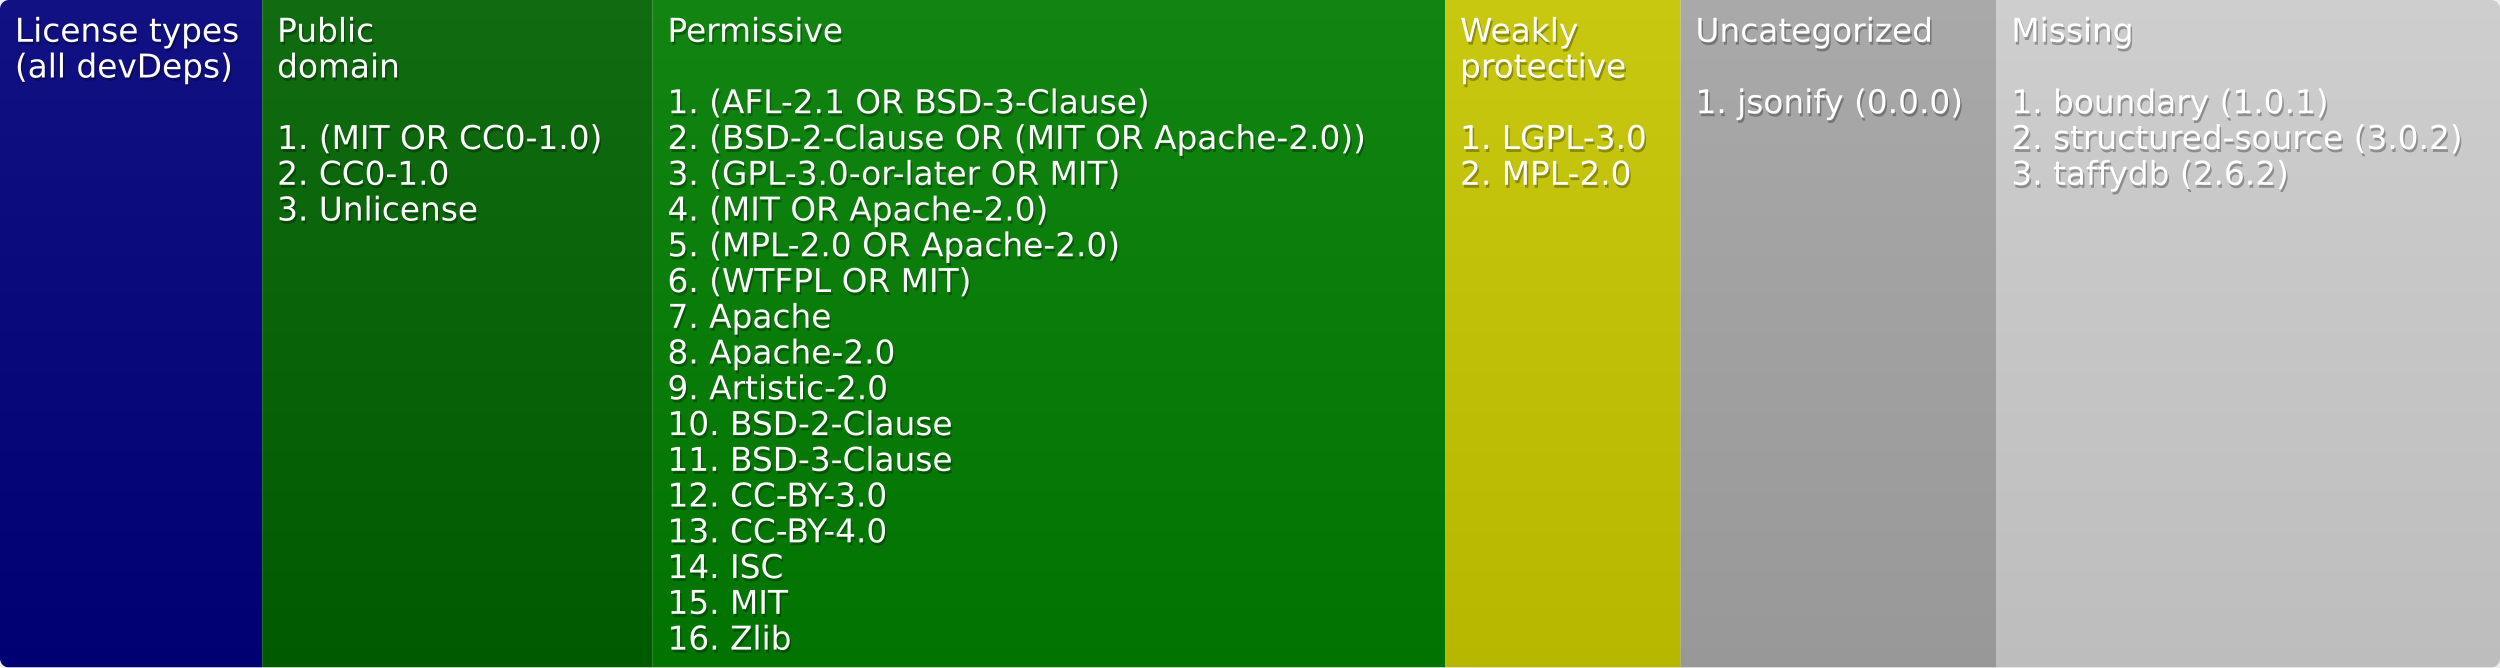
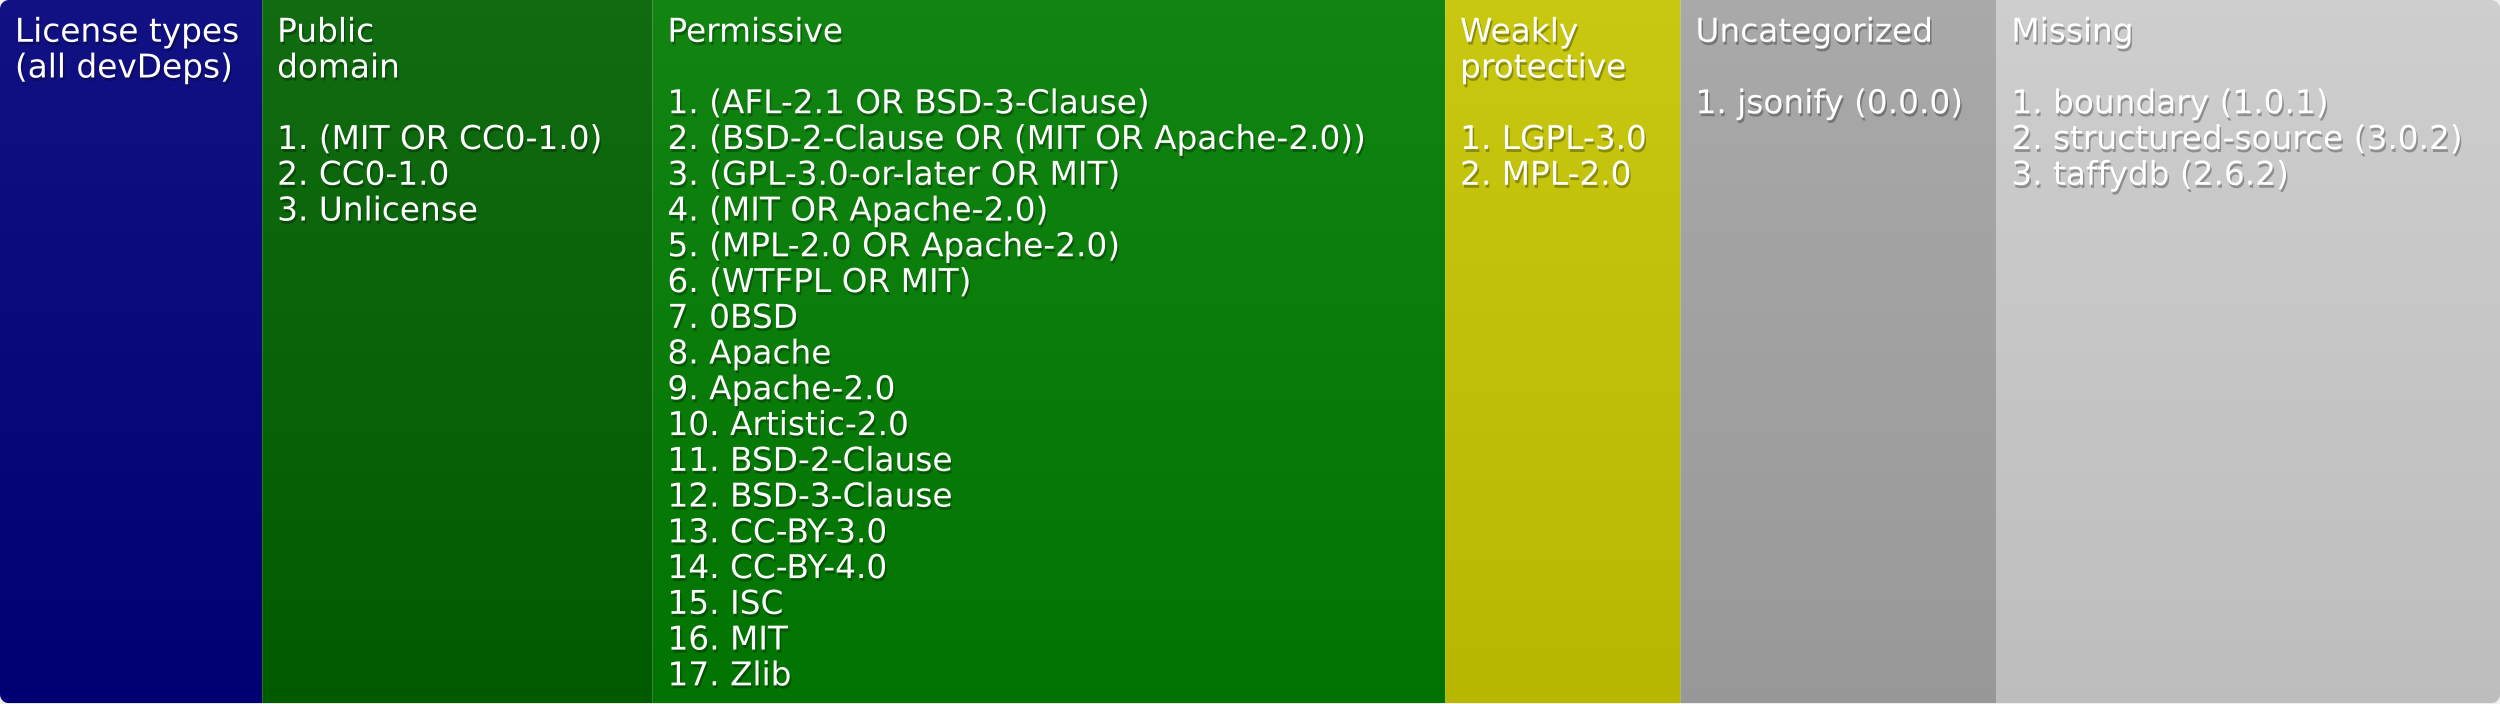
- <svg xmlns="http://www.w3.org/2000/svg" width="839" height="224">
+ <svg xmlns="http://www.w3.org/2000/svg" width="839" height="236">
  <defs>
    <style>text{font-size:11px;font-family:Verdana,DejaVu Sans,Geneva,sans-serif}text.shadow{fill:#010101;fill-opacity:.3}text.high{fill:#fff}</style>
    <linearGradient id="smooth" x2="0" y2="100%">
      <stop offset="0" stop-color="#aaa" stop-opacity=".1" />
      <stop offset="1" stop-opacity=".1" />
    </linearGradient>
    <mask id="round">
      <rect width="100%" height="100%" rx="3" fill="#fff" />
    </mask>
  </defs>
  <g id="bg" mask="url(#round)">
-     <path fill="navy" d="M0 0h88v224H0z" />
-     <path fill="#006400" d="M88 0h131v224H88z" />
-     <path fill="green" d="M219 0h266v224H219z" />
-     <path fill="#cc0" d="M485 0h79v224h-79z" />
-     <path fill="#a9a9a9" d="M564 0h106v224H564z" />
-     <path fill="#d3d3d3" d="M670 0h169v224H670z" />
-     <path fill="url(#smooth)" d="M0 0h839v224H0z" />
+     <path fill="navy" d="M0 0h88v236H0z" />
+     <path fill="#006400" d="M88 0h131v236H88z" />
+     <path fill="green" d="M219 0h266v236H219z" />
+     <path fill="#cc0" d="M485 0h79v236h-79z" />
+     <path fill="#a9a9a9" d="M564 0h106v236H564z" />
+     <path fill="#d3d3d3" d="M670 0h169v236H670z" />
+     <path fill="url(#smooth)" d="M0 0h839v236H0z" />
  </g>
  <g id="fg">
    <text class="shadow" x="5.5" y="15">License types</text>
    <text class="high" x="5" y="14">License types</text>
    <text class="shadow" x="5.5" y="27">(all devDeps)</text>
    <text class="high" x="5" y="26">(all devDeps)</text>
    <text class="shadow" x="93.5" y="15">Public</text>
    <text class="high" x="93" y="14">Public</text>
    <text class="shadow" x="93.5" y="27">domain</text>
    <text class="high" x="93" y="26">domain</text>
    <text class="shadow" x="93.5" y="51">1. (MIT OR CC0-1.0)</text>
    <text class="high" x="93" y="50">1. (MIT OR CC0-1.0)</text>
    <text class="shadow" x="93.5" y="63">2. CC0-1.0</text>
    <text class="high" x="93" y="62">2. CC0-1.0</text>
    <text class="shadow" x="93.5" y="75">3. Unlicense</text>
    <text class="high" x="93" y="74">3. Unlicense</text>
    <text class="shadow" x="224.5" y="15">Permissive</text>
    <text class="high" x="224" y="14">Permissive</text>
    <text class="shadow" x="224.5" y="39">1. (AFL-2.1 OR BSD-3-Clause)</text>
    <text class="high" x="224" y="38">1. (AFL-2.1 OR BSD-3-Clause)</text>
    <text class="shadow" x="224.5" y="51">2. (BSD-2-Clause OR (MIT OR Apache-2.0))</text>
    <text class="high" x="224" y="50">2. (BSD-2-Clause OR (MIT OR Apache-2.0))</text>
    <text class="shadow" x="224.5" y="63">3. (GPL-3.0-or-later OR MIT)</text>
    <text class="high" x="224" y="62">3. (GPL-3.0-or-later OR MIT)</text>
    <text class="shadow" x="224.5" y="75">4. (MIT OR Apache-2.0)</text>
    <text class="high" x="224" y="74">4. (MIT OR Apache-2.0)</text>
    <text class="shadow" x="224.5" y="87">5. (MPL-2.0 OR Apache-2.0)</text>
    <text class="high" x="224" y="86">5. (MPL-2.0 OR Apache-2.0)</text>
    <text class="shadow" x="224.5" y="99">6. (WTFPL OR MIT)</text>
    <text class="high" x="224" y="98">6. (WTFPL OR MIT)</text>
-     <text class="shadow" x="224.5" y="111">7. Apache</text>
-     <text class="high" x="224" y="110">7. Apache</text>
-     <text class="shadow" x="224.5" y="123">8. Apache-2.0</text>
-     <text class="high" x="224" y="122">8. Apache-2.0</text>
-     <text class="shadow" x="224.5" y="135">9. Artistic-2.0</text>
-     <text class="high" x="224" y="134">9. Artistic-2.0</text>
-     <text class="shadow" x="224.5" y="147">10. BSD-2-Clause</text>
-     <text class="high" x="224" y="146">10. BSD-2-Clause</text>
-     <text class="shadow" x="224.5" y="159">11. BSD-3-Clause</text>
-     <text class="high" x="224" y="158">11. BSD-3-Clause</text>
-     <text class="shadow" x="224.5" y="171">12. CC-BY-3.0</text>
-     <text class="high" x="224" y="170">12. CC-BY-3.0</text>
-     <text class="shadow" x="224.5" y="183">13. CC-BY-4.0</text>
-     <text class="high" x="224" y="182">13. CC-BY-4.0</text>
-     <text class="shadow" x="224.5" y="195">14. ISC</text>
-     <text class="high" x="224" y="194">14. ISC</text>
-     <text class="shadow" x="224.5" y="207">15. MIT</text>
-     <text class="high" x="224" y="206">15. MIT</text>
-     <text class="shadow" x="224.5" y="219">16. Zlib</text>
-     <text class="high" x="224" y="218">16. Zlib</text>
+     <text class="shadow" x="224.5" y="111">7. 0BSD</text>
+     <text class="high" x="224" y="110">7. 0BSD</text>
+     <text class="shadow" x="224.5" y="123">8. Apache</text>
+     <text class="high" x="224" y="122">8. Apache</text>
+     <text class="shadow" x="224.5" y="135">9. Apache-2.0</text>
+     <text class="high" x="224" y="134">9. Apache-2.0</text>
+     <text class="shadow" x="224.5" y="147">10. Artistic-2.0</text>
+     <text class="high" x="224" y="146">10. Artistic-2.0</text>
+     <text class="shadow" x="224.5" y="159">11. BSD-2-Clause</text>
+     <text class="high" x="224" y="158">11. BSD-2-Clause</text>
+     <text class="shadow" x="224.5" y="171">12. BSD-3-Clause</text>
+     <text class="high" x="224" y="170">12. BSD-3-Clause</text>
+     <text class="shadow" x="224.5" y="183">13. CC-BY-3.0</text>
+     <text class="high" x="224" y="182">13. CC-BY-3.0</text>
+     <text class="shadow" x="224.5" y="195">14. CC-BY-4.0</text>
+     <text class="high" x="224" y="194">14. CC-BY-4.0</text>
+     <text class="shadow" x="224.5" y="207">15. ISC</text>
+     <text class="high" x="224" y="206">15. ISC</text>
+     <text class="shadow" x="224.5" y="219">16. MIT</text>
+     <text class="high" x="224" y="218">16. MIT</text>
+     <text class="shadow" x="224.5" y="231">17. Zlib</text>
+     <text class="high" x="224" y="230">17. Zlib</text>
    <text class="shadow" x="490.5" y="15">Weakly</text>
    <text class="high" x="490" y="14">Weakly</text>
    <text class="shadow" x="490.5" y="27">protective</text>
    <text class="high" x="490" y="26">protective</text>
    <text class="shadow" x="490.5" y="51">1. LGPL-3.0</text>
    <text class="high" x="490" y="50">1. LGPL-3.0</text>
    <text class="shadow" x="490.5" y="63">2. MPL-2.0</text>
    <text class="high" x="490" y="62">2. MPL-2.0</text>
    <text class="shadow" x="569.5" y="15">Uncategorized</text>
    <text class="high" x="569" y="14">Uncategorized</text>
    <text class="shadow" x="569.5" y="39">1. jsonify (0.0.0)</text>
    <text class="high" x="569" y="38">1. jsonify (0.0.0)</text>
    <text class="shadow" x="675.5" y="15">Missing</text>
    <text class="high" x="675" y="14">Missing</text>
    <text class="shadow" x="675.5" y="39">1. boundary (1.0.1)</text>
    <text class="high" x="675" y="38">1. boundary (1.0.1)</text>
    <text class="shadow" x="675.5" y="51">2. structured-source (3.0.2)</text>
    <text class="high" x="675" y="50">2. structured-source (3.0.2)</text>
    <text class="shadow" x="675.5" y="63">3. taffydb (2.6.2)</text>
    <text class="high" x="675" y="62">3. taffydb (2.6.2)</text>
  </g>
</svg>
